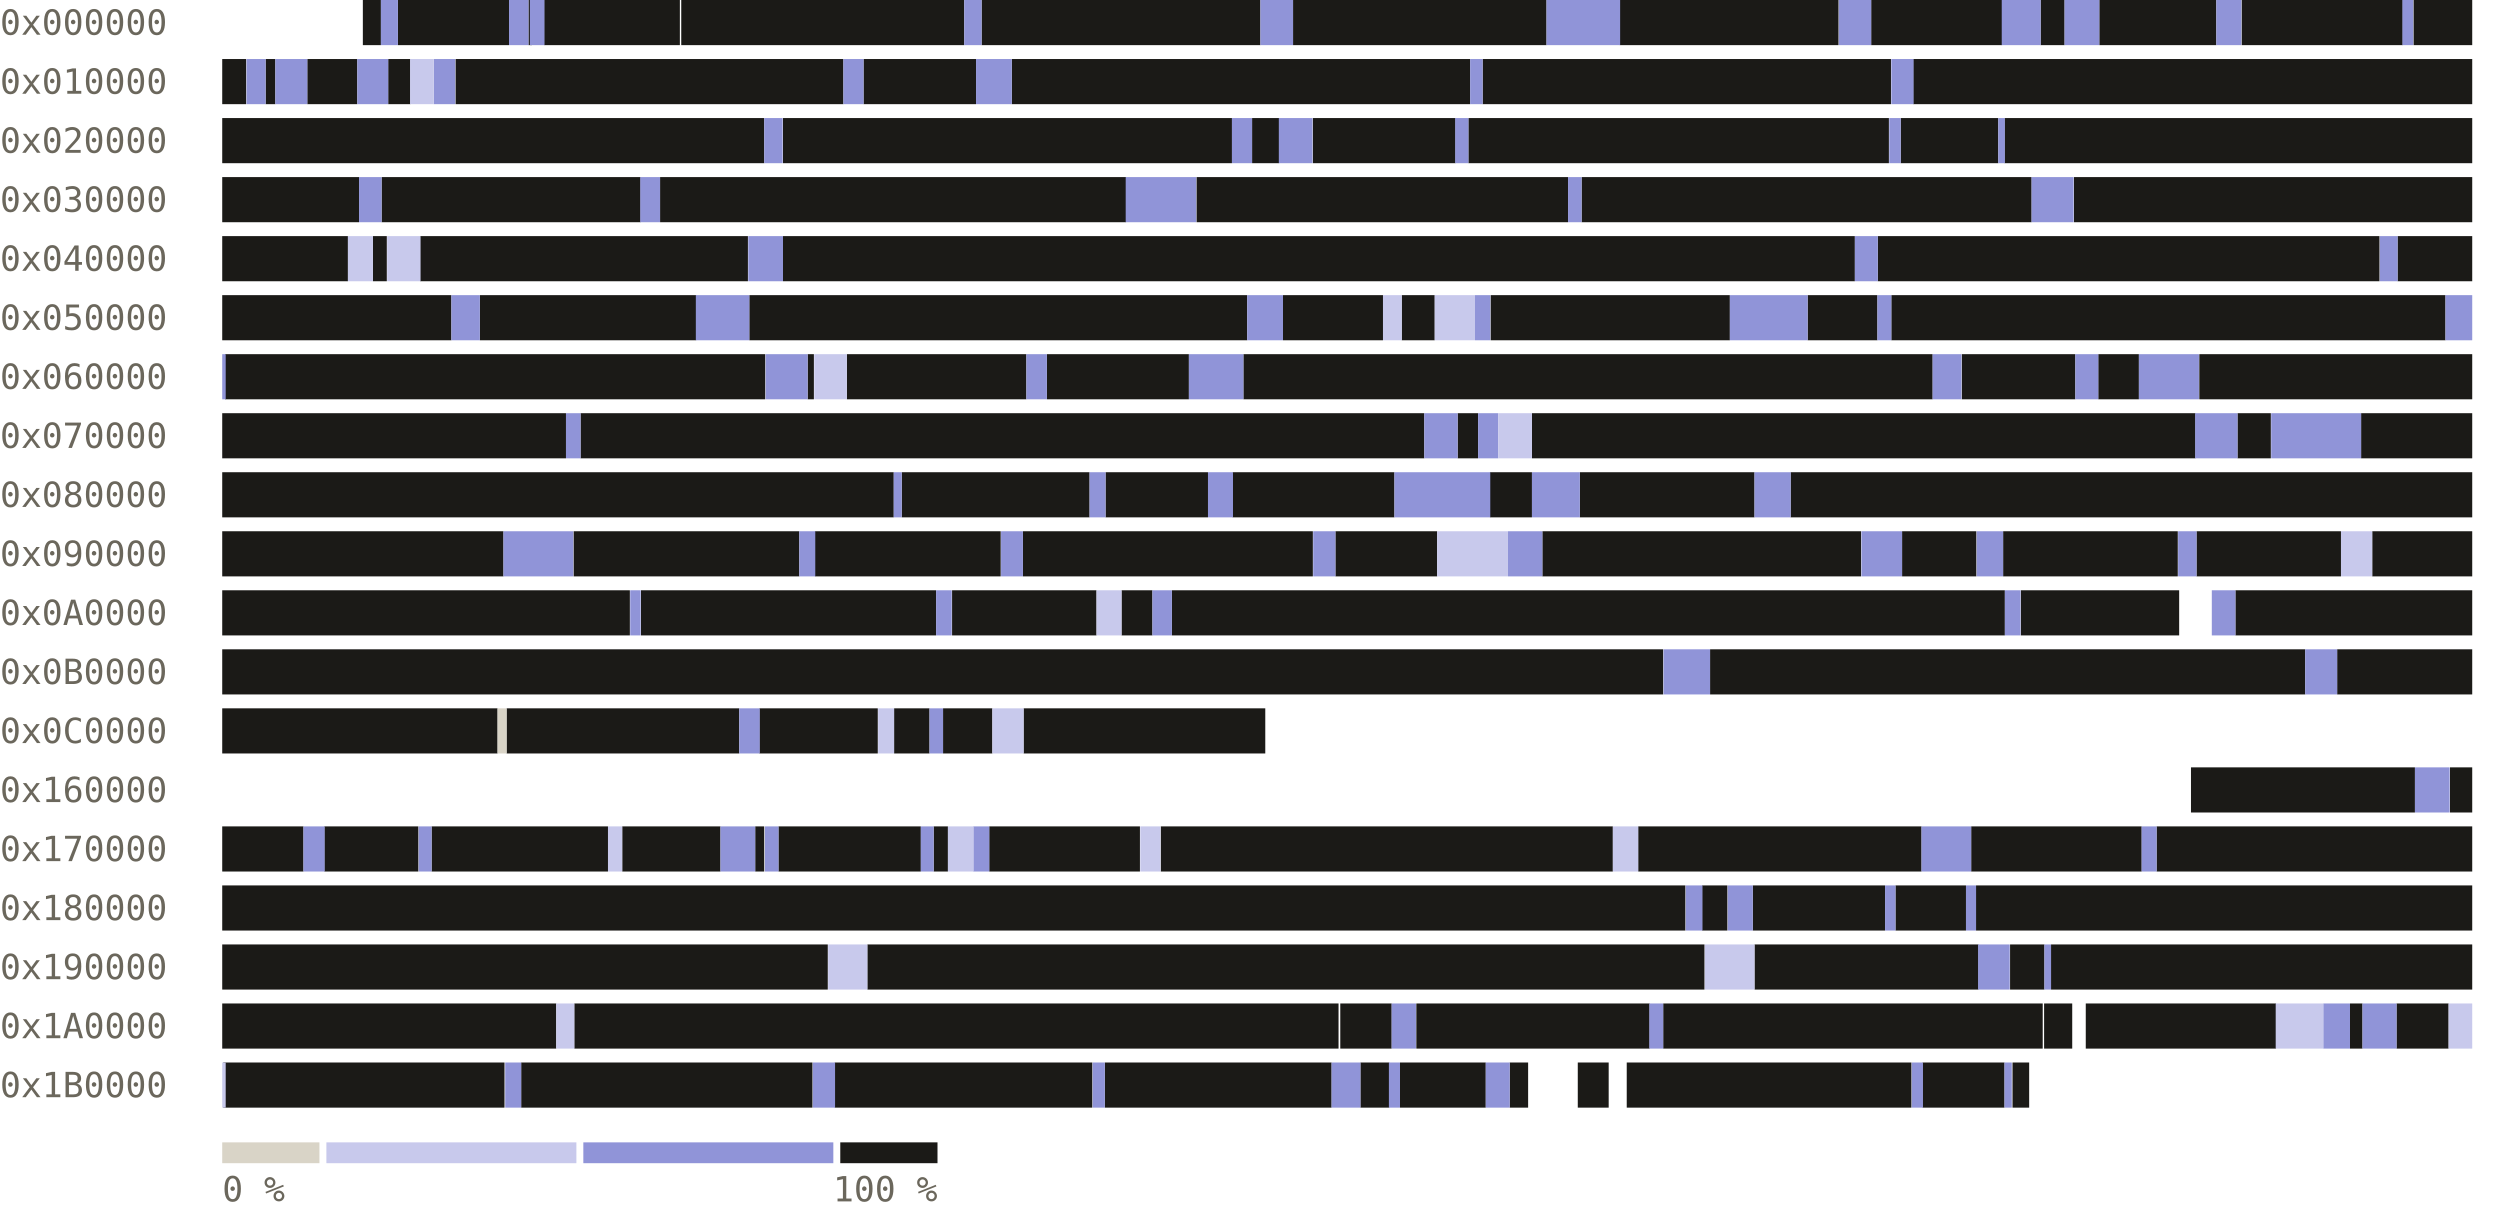
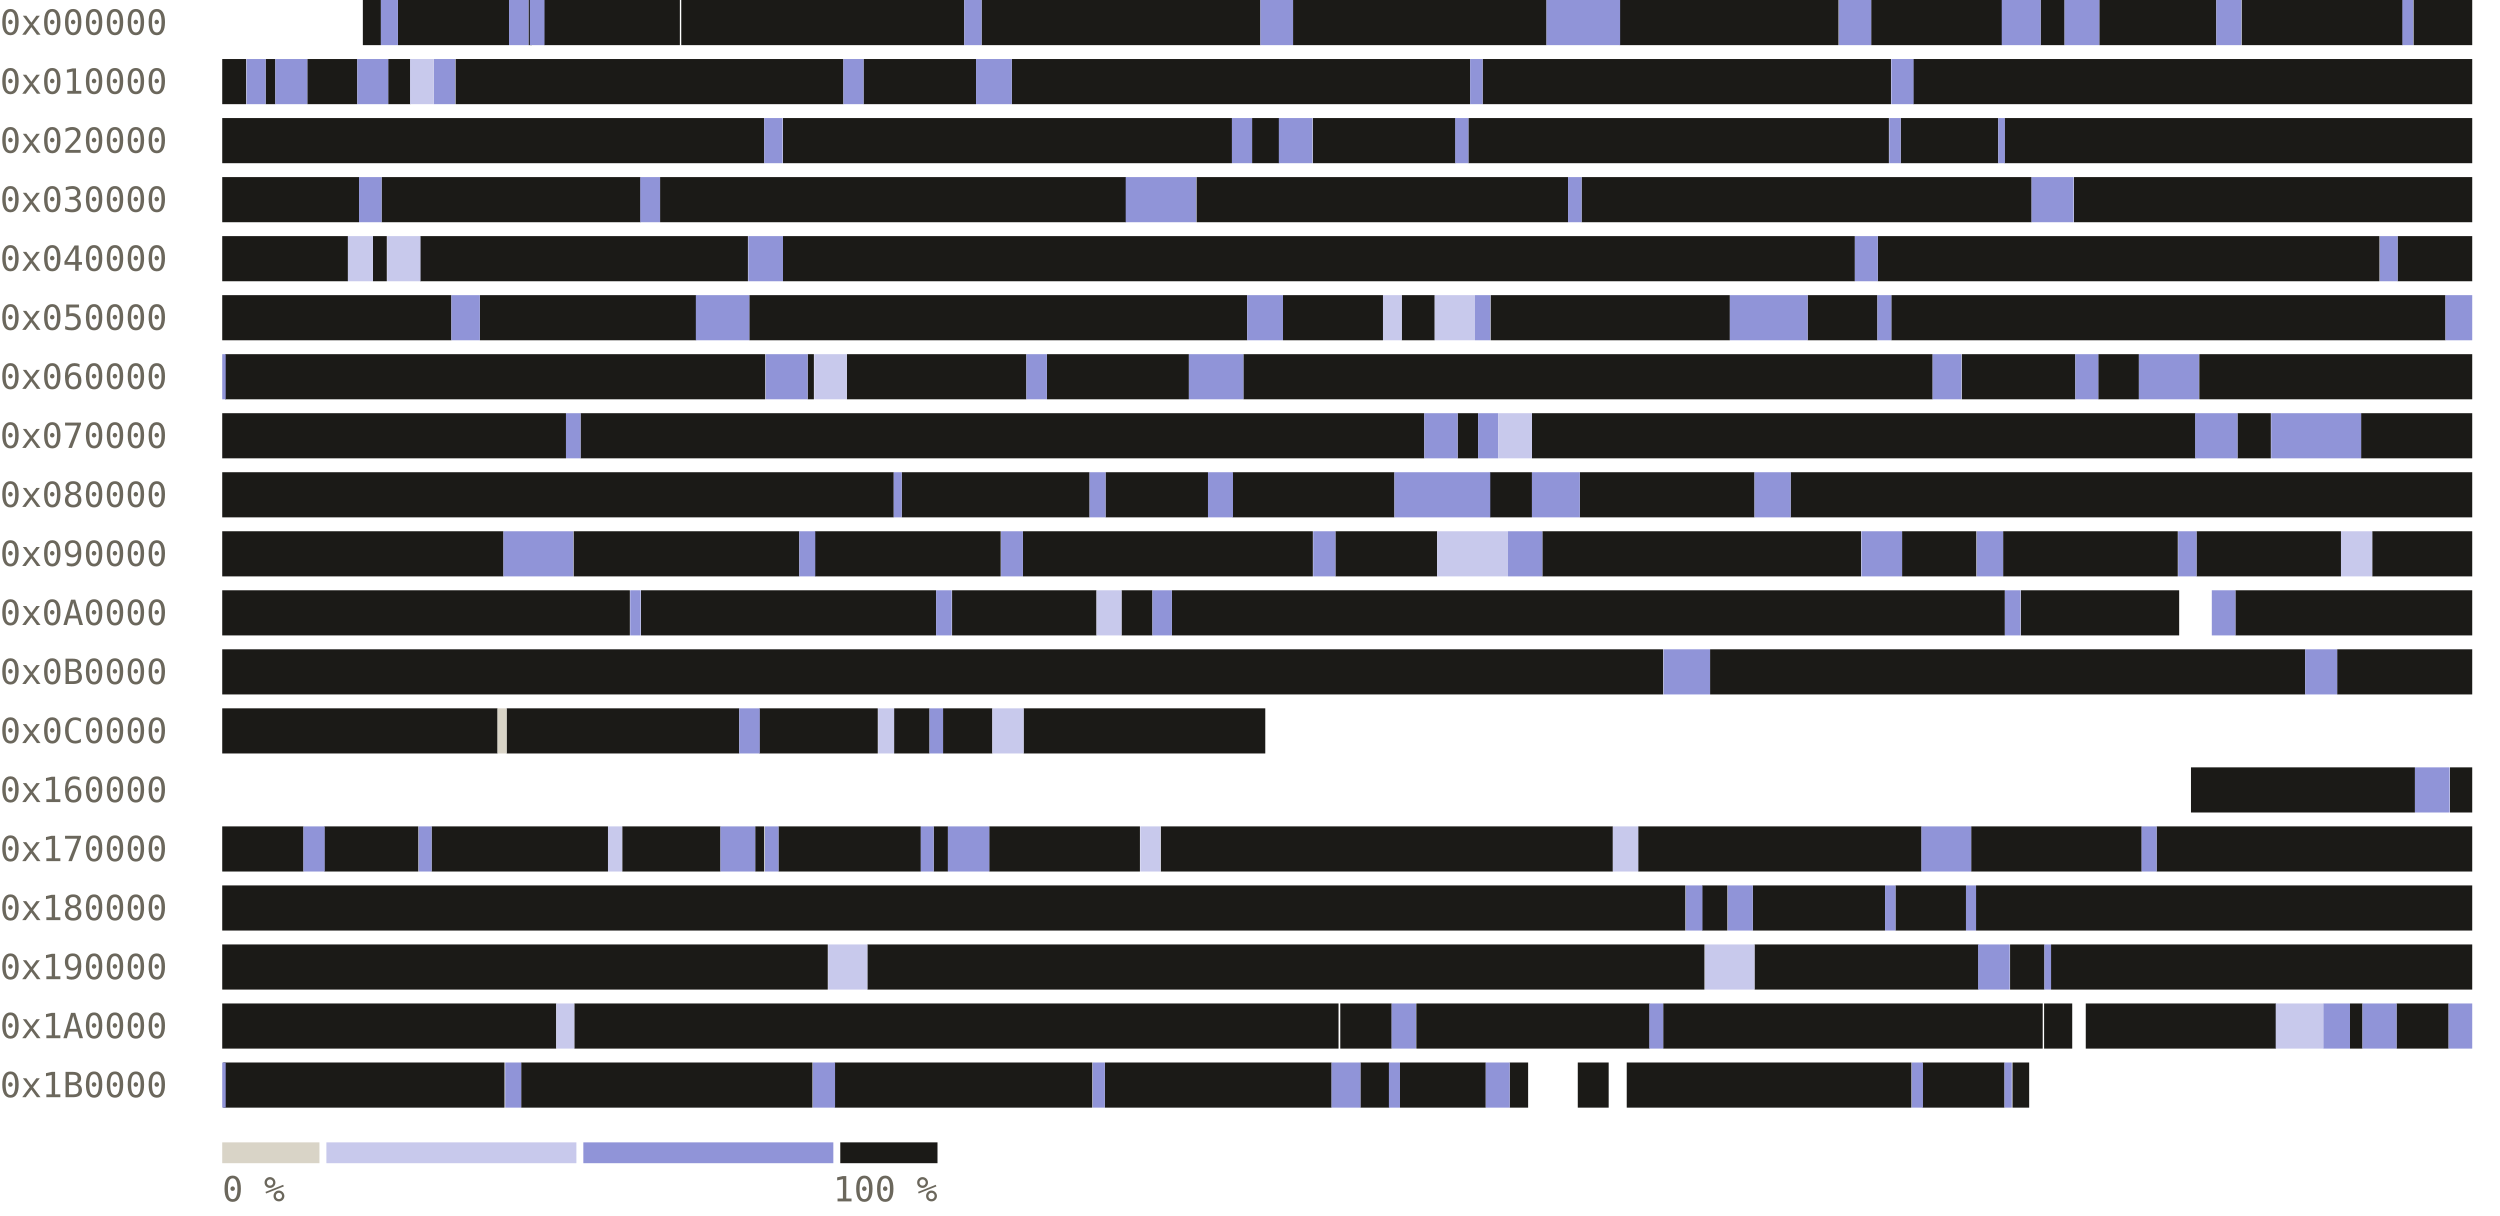
<svg xmlns="http://www.w3.org/2000/svg" viewBox="0 0 720 350" width="720" height="350">
  <style>text{font:10px monospace;fill:#6b675c}.q0{fill:#d9d4c7}.q1{fill:#e3e2f2}.q2{fill:#d6d6ef}.q3{fill:#c8c9ec}.q4{fill:#babce8}.q5{fill:#acafe4}.q6{fill:#9ea2df}.q7{fill:#9094d8}.q8{fill:#8186cf}.q9{fill:#7277c4}.q10{fill:#1b1a17}@media (prefers-color-scheme:dark){text{fill:#a8a293}.q0{fill:#4a463d}.q1{fill:#35375a}.q2{fill:#3c3f66}.q3{fill:#444772}.q4{fill:#4d517f}.q5{fill:#575b8c}.q6{fill:#62669a}.q7{fill:#6e72a8}.q8{fill:#7b7fb6}.q9{fill:#888cc4}.q10{fill:#d6d0bd}}</style>
  <text x="0" y="10">0x000000</text>
  <text x="0" y="27">0x010000</text>
  <text x="0" y="44">0x020000</text>
  <text x="0" y="61">0x030000</text>
  <text x="0" y="78">0x040000</text>
  <text x="0" y="95">0x050000</text>
  <text x="0" y="112">0x060000</text>
  <text x="0" y="129">0x070000</text>
  <text x="0" y="146">0x080000</text>
  <text x="0" y="163">0x090000</text>
  <text x="0" y="180">0x0A0000</text>
  <text x="0" y="197">0x0B0000</text>
  <text x="0" y="214">0x0C0000</text>
  <text x="0" y="231">0x160000</text>
  <text x="0" y="248">0x170000</text>
  <text x="0" y="265">0x180000</text>
  <text x="0" y="282">0x190000</text>
  <text x="0" y="299">0x1A0000</text>
  <text x="0" y="316">0x1B0000</text>
  <path class="q10" d="M104.5 0h5.2v13h-5.2zM114.6 0h32v13h-32zM152.2 0h1v13h-1zM156.7 0h39.1v13h-39.1zM196.2 0h81.5v13h-81.5zM282.7 0h80.3v13h-80.3zM372.4 0h73v13h-73zM466.5 0h63v13h-63zM538.9 0h37.7v13h-37.7zM587.7 0h6.9v13h-6.9zM604.6 0h33.7v13h-33.7zM645.6 0h46.4v13h-46.4zM695.1 0h16.9v13h-16.9zM64 17h6.9v13h-6.9zM76.5 17h2.8v13h-2.8zM88.5 17h14.4v13h-14.4zM111.8 17h6.4v13h-6.4zM131.2 17h111.7v13h-111.7zM248.7 17h32.4v13h-32.4zM291.4 17h132v13h-132zM427 17h117.6v13h-117.6zM551 17h161v13h-161zM64 34h156.1v13h-156.1zM225.5 34h129.3v13h-129.3zM360.6 34h7.8v13h-7.8zM378.1 34h41.1v13h-41.1zM422.9 34h121.1v13h-121.1zM547.4 34h28.1v13h-28.1zM577.3 34h134.7v13h-134.7zM64 51h39.4v13h-39.4zM109.9 51h74.6v13h-74.6zM190.1 51h134.2v13h-134.2zM344.6 51h107v13h-107zM455.5 51h129.6v13h-129.6zM597.3 51h114.7v13h-114.7zM64 68h36.2v13h-36.2zM107.4 68h4v13h-4zM121 68h94.4v13h-94.4zM225.5 68h308.7v13h-308.7zM540.8 68h144.5v13h-144.5zM690.5 68h21.5v13h-21.5zM64 85h66v13h-66zM138.2 85h62.3v13h-62.3zM215.8 85h143.4v13h-143.4zM369.5 85h28.8v13h-28.8zM403.7 85h9.5v13h-9.5zM429.3 85h68.9v13h-68.9zM520.6 85h20.1v13h-20.1zM544.7 85h159.6v13h-159.6zM64.8 102h155.6v13h-155.6zM232.6 102h1.8v13h-1.8zM243.9 102h51.7v13h-51.7zM301.5 102h40.9v13h-40.9zM358.1 102h198.5v13h-198.5zM565 102h32.7v13h-32.7zM604.3 102h11.7v13h-11.7zM633.4 102h78.6v13h-78.6zM64 119h99v13h-99zM167.2 119h243v13h-243zM419.8 119h5.9v13h-5.9zM441.2 119h191.1v13h-191.1zM644.4 119h9.6v13h-9.6zM680 119h32v13h-32zM64 136h193.4v13h-193.4zM259.7 136h54.1v13h-54.1zM318.4 136h29.5v13h-29.5zM355 136h46.6v13h-46.6zM429.1 136h12.1v13h-12.1zM455 136h50.3v13h-50.3zM515.7 136h196.3v13h-196.3zM64 153h81v13h-81zM165.2 153h65v13h-65zM234.7 153h53.5v13h-53.5zM294.6 153h83.5v13h-83.5zM384.6 153h29.3v13h-29.3zM444.2 153h91.8v13h-91.8zM547.8 153h21.4v13h-21.4zM576.9 153h50.3v13h-50.3zM632.6 153h41.6v13h-41.6zM683.2 153h28.8v13h-28.8zM64 170h117.4v13h-117.4zM184.6 170h85v13h-85zM274.2 170h41.6v13h-41.6zM323 170h8.9v13h-8.9zM337.5 170h239.9v13h-239.9zM582 170h45.6v13h-45.6zM643.8 170h68.2v13h-68.2zM64 187h415v13h-415zM492.5 187h171.4v13h-171.4zM673.1 187h38.9v13h-38.9zM64 204h79.3v13h-79.3zM145.9 204h67v13h-67zM218.7 204h34.1v13h-34.1zM257.5 204h10.2v13h-10.2zM271.6 204h14.2v13h-14.2zM294.8 204h69.6v13h-69.6zM631 221h64.5v13h-64.5zM705.6 221h6.4v13h-6.4zM64 238h23.4v13h-23.4zM93.4 238h27.1v13h-27.1zM124.3 238h50.8v13h-50.8zM179.2 238h28.3v13h-28.3zM217.5 238h2.6v13h-2.6zM224.2 238h41v13h-41zM268.9 238h4.1v13h-4.1zM284.9 238h43.4v13h-43.4zM334.3 238h130.2v13h-130.2zM471.8 238h81.6v13h-81.6zM567.7 238h49.1v13h-49.1zM621.1 238h90.9v13h-90.9zM64 255h421.4v13h-421.4zM490.2 255h7.3v13h-7.3zM504.8 255h38.1v13h-38.1zM545.9 255h20.3v13h-20.3zM569.1 255h142.9v13h-142.9zM64 272h174.4v13h-174.4zM249.8 272h241.1v13h-241.1zM505.3 272h64.5v13h-64.5zM578.9 272h9.9v13h-9.9zM590.7 272h121.3v13h-121.3zM64 289h96.2v13h-96.2zM165.4 289h220.1v13h-220.1zM386 289h14.8v13h-14.8zM407.9 289h67.2v13h-67.2zM479 289h109.3v13h-109.3zM588.7 289h8.1v13h-8.1zM600.7 289h54.8v13h-54.8zM676.8 289h3.6v13h-3.6zM690.2 289h15v13h-15zM64.3 306h81v13h-81zM150.1 306h83.9v13h-83.9zM240.4 306h74.2v13h-74.2zM318.2 306h65.3v13h-65.3zM391.8 306h8.3v13h-8.3zM403.2 306h24.7v13h-24.7zM434.8 306h5.3v13h-5.3zM454.4 306h8.9v13h-8.9zM468.5 306h82v13h-82zM553.7 306h23.6v13h-23.6zM579.6 306h4.8v13h-4.8z" />
-   <path class="q7" d="M109.7 0h4.9v13h-4.9zM146.6 0h5.6v13h-5.6zM152.6 0h4.2v13h-4.2zM277.7 0h5v13h-5zM363 0h9.4v13h-9.4zM445.4 0h21.2v13h-21.2zM529.6 0h9.3v13h-9.3zM576.5 0h11.2v13h-11.2zM594.6 0h10v13h-10zM638.3 0h7.2v13h-7.2zM691.9 0h3.1v13h-3.1zM71 17h5.5v13h-5.5zM79.3 17h9.2v13h-9.2zM102.9 17h8.9v13h-8.9zM124.9 17h6.2v13h-6.2zM242.9 17h5.8v13h-5.8zM281.1 17h10.3v13h-10.3zM423.4 17h3.6v13h-3.6zM544.7 17h6.4v13h-6.4zM220.1 34h5.3v13h-5.3zM354.8 34h5.8v13h-5.8zM368.3 34h9.7v13h-9.7zM419.1 34h3.8v13h-3.8zM544.1 34h3.3v13h-3.3zM575.5 34h1.9v13h-1.9zM103.4 51h6.5v13h-6.5zM184.4 51h5.7v13h-5.7zM324.2 51h20.3v13h-20.3zM451.6 51h3.9v13h-3.9zM585.1 51h12.1v13h-12.1zM215.5 68h10v13h-10zM534.2 68h6.6v13h-6.6zM685.4 68h5.1v13h-5.1zM130 85h8.2v13h-8.2zM200.4 85h15.4v13h-15.4zM359.2 85h10.3v13h-10.3zM424.8 85h4.4v13h-4.4zM498.2 85h22.4v13h-22.4zM540.7 85h4v13h-4zM704.3 85h7.7v13h-7.7zM64 102h1v13h-1zM220.5 102h12.1v13h-12.1zM295.6 102h5.9v13h-5.9zM342.4 102h15.7v13h-15.7zM556.6 102h8.3v13h-8.3zM597.7 102h6.6v13h-6.6zM616 102h17.3v13h-17.3zM163 119h4.2v13h-4.2zM410.2 119h9.6v13h-9.6zM425.7 119h5.8v13h-5.8zM632.2 119h12.2v13h-12.2zM654.1 119h25.9v13h-25.9zM257.4 136h2.3v13h-2.3zM313.8 136h4.6v13h-4.6zM347.9 136h7.2v13h-7.2zM401.6 136h27.6v13h-27.6zM441.2 136h13.8v13h-13.8zM505.3 136h10.4v13h-10.4zM145 153h20.1v13h-20.1zM230.2 153h4.6v13h-4.6zM288.3 153h6.3v13h-6.3zM378.2 153h6.4v13h-6.4zM434.3 153h9.9v13h-9.9zM536.1 153h11.7v13h-11.7zM569.3 153h7.6v13h-7.6zM627.3 153h5.3v13h-5.3zM181.5 170h3v13h-3zM269.6 170h4.5v13h-4.5zM331.9 170h5.6v13h-5.6zM577.4 170h4.5v13h-4.5zM637 170h6.8v13h-6.8zM479.1 187h13.4v13h-13.4zM663.9 187h9.2v13h-9.2zM212.9 204h5.9v13h-5.9zM267.7 204h3.9v13h-3.9zM695.5 221h10v13h-10zM87.4 238h6.1v13h-6.1zM120.6 238h3.7v13h-3.7zM207.5 238h10v13h-10zM220.3 238h3.9v13h-3.9zM265.2 238h3.7v13h-3.7zM280.3 238h4.6v13h-4.6zM553.4 238h14.3v13h-14.3zM616.8 238h4.3v13h-4.3zM485.5 255h4.8v13h-4.8zM497.6 255h7.2v13h-7.2zM542.9 255h3v13h-3zM566.2 255h2.9v13h-2.9zM569.7 272h9.1v13h-9.1zM588.8 272h1.9v13h-1.9zM400.8 289h7v13h-7zM475 289h4v13h-4zM669.1 289h7.7v13h-7.7zM680.4 289h9.8v13h-9.8zM145.5 306h4.6v13h-4.6zM234.1 306h6.4v13h-6.4zM314.7 306h3.5v13h-3.5zM383.5 306h8.3v13h-8.3zM400 306h3.2v13h-3.2zM427.9 306h6.9v13h-6.9zM550.6 306h3.2v13h-3.2zM577.3 306h2.1v13h-2.1z" />
-   <path class="q3" d="M118.1 17h6.8v13h-6.8zM100.2 68h7.2v13h-7.2zM111.5 68h9.6v13h-9.6zM398.3 85h5.4v13h-5.4zM413.2 85h11.6v13h-11.6zM234.5 102h9.4v13h-9.4zM431.5 119h9.7v13h-9.7zM413.9 153h20.4v13h-20.4zM674.2 153h9v13h-9zM315.8 170h7.2v13h-7.2zM252.9 204h4.6v13h-4.6zM285.8 204h9v13h-9zM175.1 238h4.1v13h-4.1zM273 238h7.4v13h-7.4zM328.4 238h5.8v13h-5.8zM464.5 238h7.3v13h-7.3zM238.5 272h11.3v13h-11.3zM491 272h14.3v13h-14.3zM160.2 289h5.2v13h-5.2zM655.4 289h13.7v13h-13.7zM705.2 289h6.8v13h-6.8zM64 306h1v13h-1z" />
+   <path class="q7" d="M109.7 0h4.9v13h-4.9zM146.6 0h5.6v13h-5.6zM152.6 0h4.2v13h-4.2zM277.7 0h5v13h-5zM363 0h9.4v13h-9.4zM445.4 0h21.2v13h-21.2zM529.6 0h9.3v13h-9.3zM576.5 0h11.2v13h-11.2zM594.6 0h10v13h-10zM638.3 0h7.2v13h-7.2zM691.9 0h3.1v13h-3.1zM71 17h5.5v13h-5.5zM79.3 17h9.2v13h-9.2zM102.9 17h8.9v13h-8.9zM124.9 17h6.2v13h-6.2zM242.9 17h5.8v13h-5.8zM281.1 17h10.3v13h-10.3zM423.4 17h3.6v13h-3.6zM544.7 17h6.4v13h-6.4zM220.1 34h5.3v13h-5.3zM354.8 34h5.8v13h-5.8zM368.3 34h9.7v13h-9.7zM419.1 34h3.8v13h-3.8zM544.1 34h3.3v13h-3.3zM575.5 34h1.9v13h-1.9zM103.4 51h6.5v13h-6.5zM184.4 51h5.7v13h-5.7zM324.2 51h20.3v13h-20.3zM451.6 51h3.9v13h-3.9zM585.1 51h12.1v13h-12.1zM215.5 68h10v13h-10zM534.2 68h6.6v13h-6.6zM685.4 68h5.1v13h-5.1zM130 85h8.2v13h-8.2zM200.4 85h15.4v13h-15.4zM359.2 85h10.3v13h-10.3zM424.8 85h4.4v13h-4.4zM498.2 85h22.4v13h-22.4zM540.7 85h4v13h-4zM704.3 85h7.7v13h-7.7zM64 102h1v13h-1zM220.5 102h12.1v13h-12.1zM295.6 102h5.9v13h-5.9zM342.4 102h15.7v13h-15.7zM556.6 102h8.3v13h-8.3zM597.7 102h6.6v13h-6.6zM616 102h17.3v13h-17.3zM163 119h4.2v13h-4.2zM410.2 119h9.6v13h-9.6zM425.7 119h5.8v13h-5.8zM632.2 119h12.2v13h-12.2zM654.1 119h25.9v13h-25.9zM257.4 136h2.3v13h-2.3zM313.8 136h4.6v13h-4.6zM347.9 136h7.2v13h-7.2zM401.6 136h27.6v13h-27.6zM441.2 136h13.8v13h-13.8zM505.3 136h10.4v13h-10.4zM145 153h20.1v13h-20.1zM230.2 153h4.6v13h-4.6zM288.3 153h6.3v13h-6.3zM378.2 153h6.4v13h-6.4zM434.3 153h9.9v13h-9.9zM536.1 153h11.7v13h-11.7zM569.3 153h7.6v13h-7.6zM627.3 153h5.3v13h-5.3zM181.5 170h3v13h-3zM269.6 170h4.5v13h-4.5zM331.9 170h5.6v13h-5.6zM577.4 170h4.5v13h-4.5zM637 170h6.8v13h-6.8zM479.1 187h13.4v13h-13.4zM663.9 187h9.2v13h-9.2zM212.9 204h5.9v13h-5.9zM267.7 204h3.9v13h-3.9zM695.5 221h10v13h-10zM87.4 238h6.1v13h-6.1zM120.6 238h3.7v13h-3.7zM207.5 238h10v13h-10zM220.3 238h3.9v13h-3.9zM265.2 238h3.7v13h-3.7zM273 238h11.9v13h-11.9zM553.4 238h14.3v13h-14.3zM616.8 238h4.3v13h-4.3zM485.5 255h4.8v13h-4.8zM497.6 255h7.2v13h-7.2zM542.9 255h3v13h-3zM566.2 255h2.9v13h-2.9zM569.7 272h9.1v13h-9.1zM588.8 272h1.9v13h-1.9zM400.8 289h7v13h-7zM475 289h4v13h-4zM669.1 289h7.7v13h-7.7zM680.4 289h9.8v13h-9.8zM705.2 289h6.8v13h-6.8zM64 306h1v13h-1zM145.5 306h4.6v13h-4.6zM234.1 306h6.4v13h-6.4zM314.7 306h3.5v13h-3.5zM383.5 306h8.3v13h-8.3zM400 306h3.2v13h-3.2zM427.9 306h6.9v13h-6.9zM550.6 306h3.2v13h-3.2zM577.3 306h2.1v13h-2.1z" />
+   <path class="q3" d="M118.1 17h6.8v13h-6.8zM100.2 68h7.2v13h-7.2zM111.5 68h9.6v13h-9.6zM398.3 85h5.4v13h-5.4zM413.2 85h11.6v13h-11.6zM234.5 102h9.4v13h-9.4zM431.5 119h9.7v13h-9.7zM413.9 153h20.4v13h-20.4zM674.2 153h9v13h-9zM315.8 170h7.2v13h-7.2zM252.9 204h4.6v13h-4.6zM285.8 204h9v13h-9zM175.1 238h4.1v13h-4.1zM328.4 238h5.8v13h-5.8zM464.5 238h7.3v13h-7.3zM238.5 272h11.3v13h-11.3zM491 272h14.3v13h-14.3zM160.2 289h5.2v13h-5.2zM655.4 289h13.7v13h-13.7z" />
  <path class="q0" d="M143.3 204h2.6v13h-2.6z" />
  <rect class="q0" x="64" y="329" width="28" height="6" />
  <rect class="q3" x="94" y="329" width="72" height="6" />
  <rect class="q7" x="168" y="329" width="72" height="6" />
  <rect class="q10" x="242" y="329" width="28" height="6" />
  <text x="64" y="346">0 %</text>
  <text x="270" y="346" text-anchor="end">100 %</text>
</svg>
